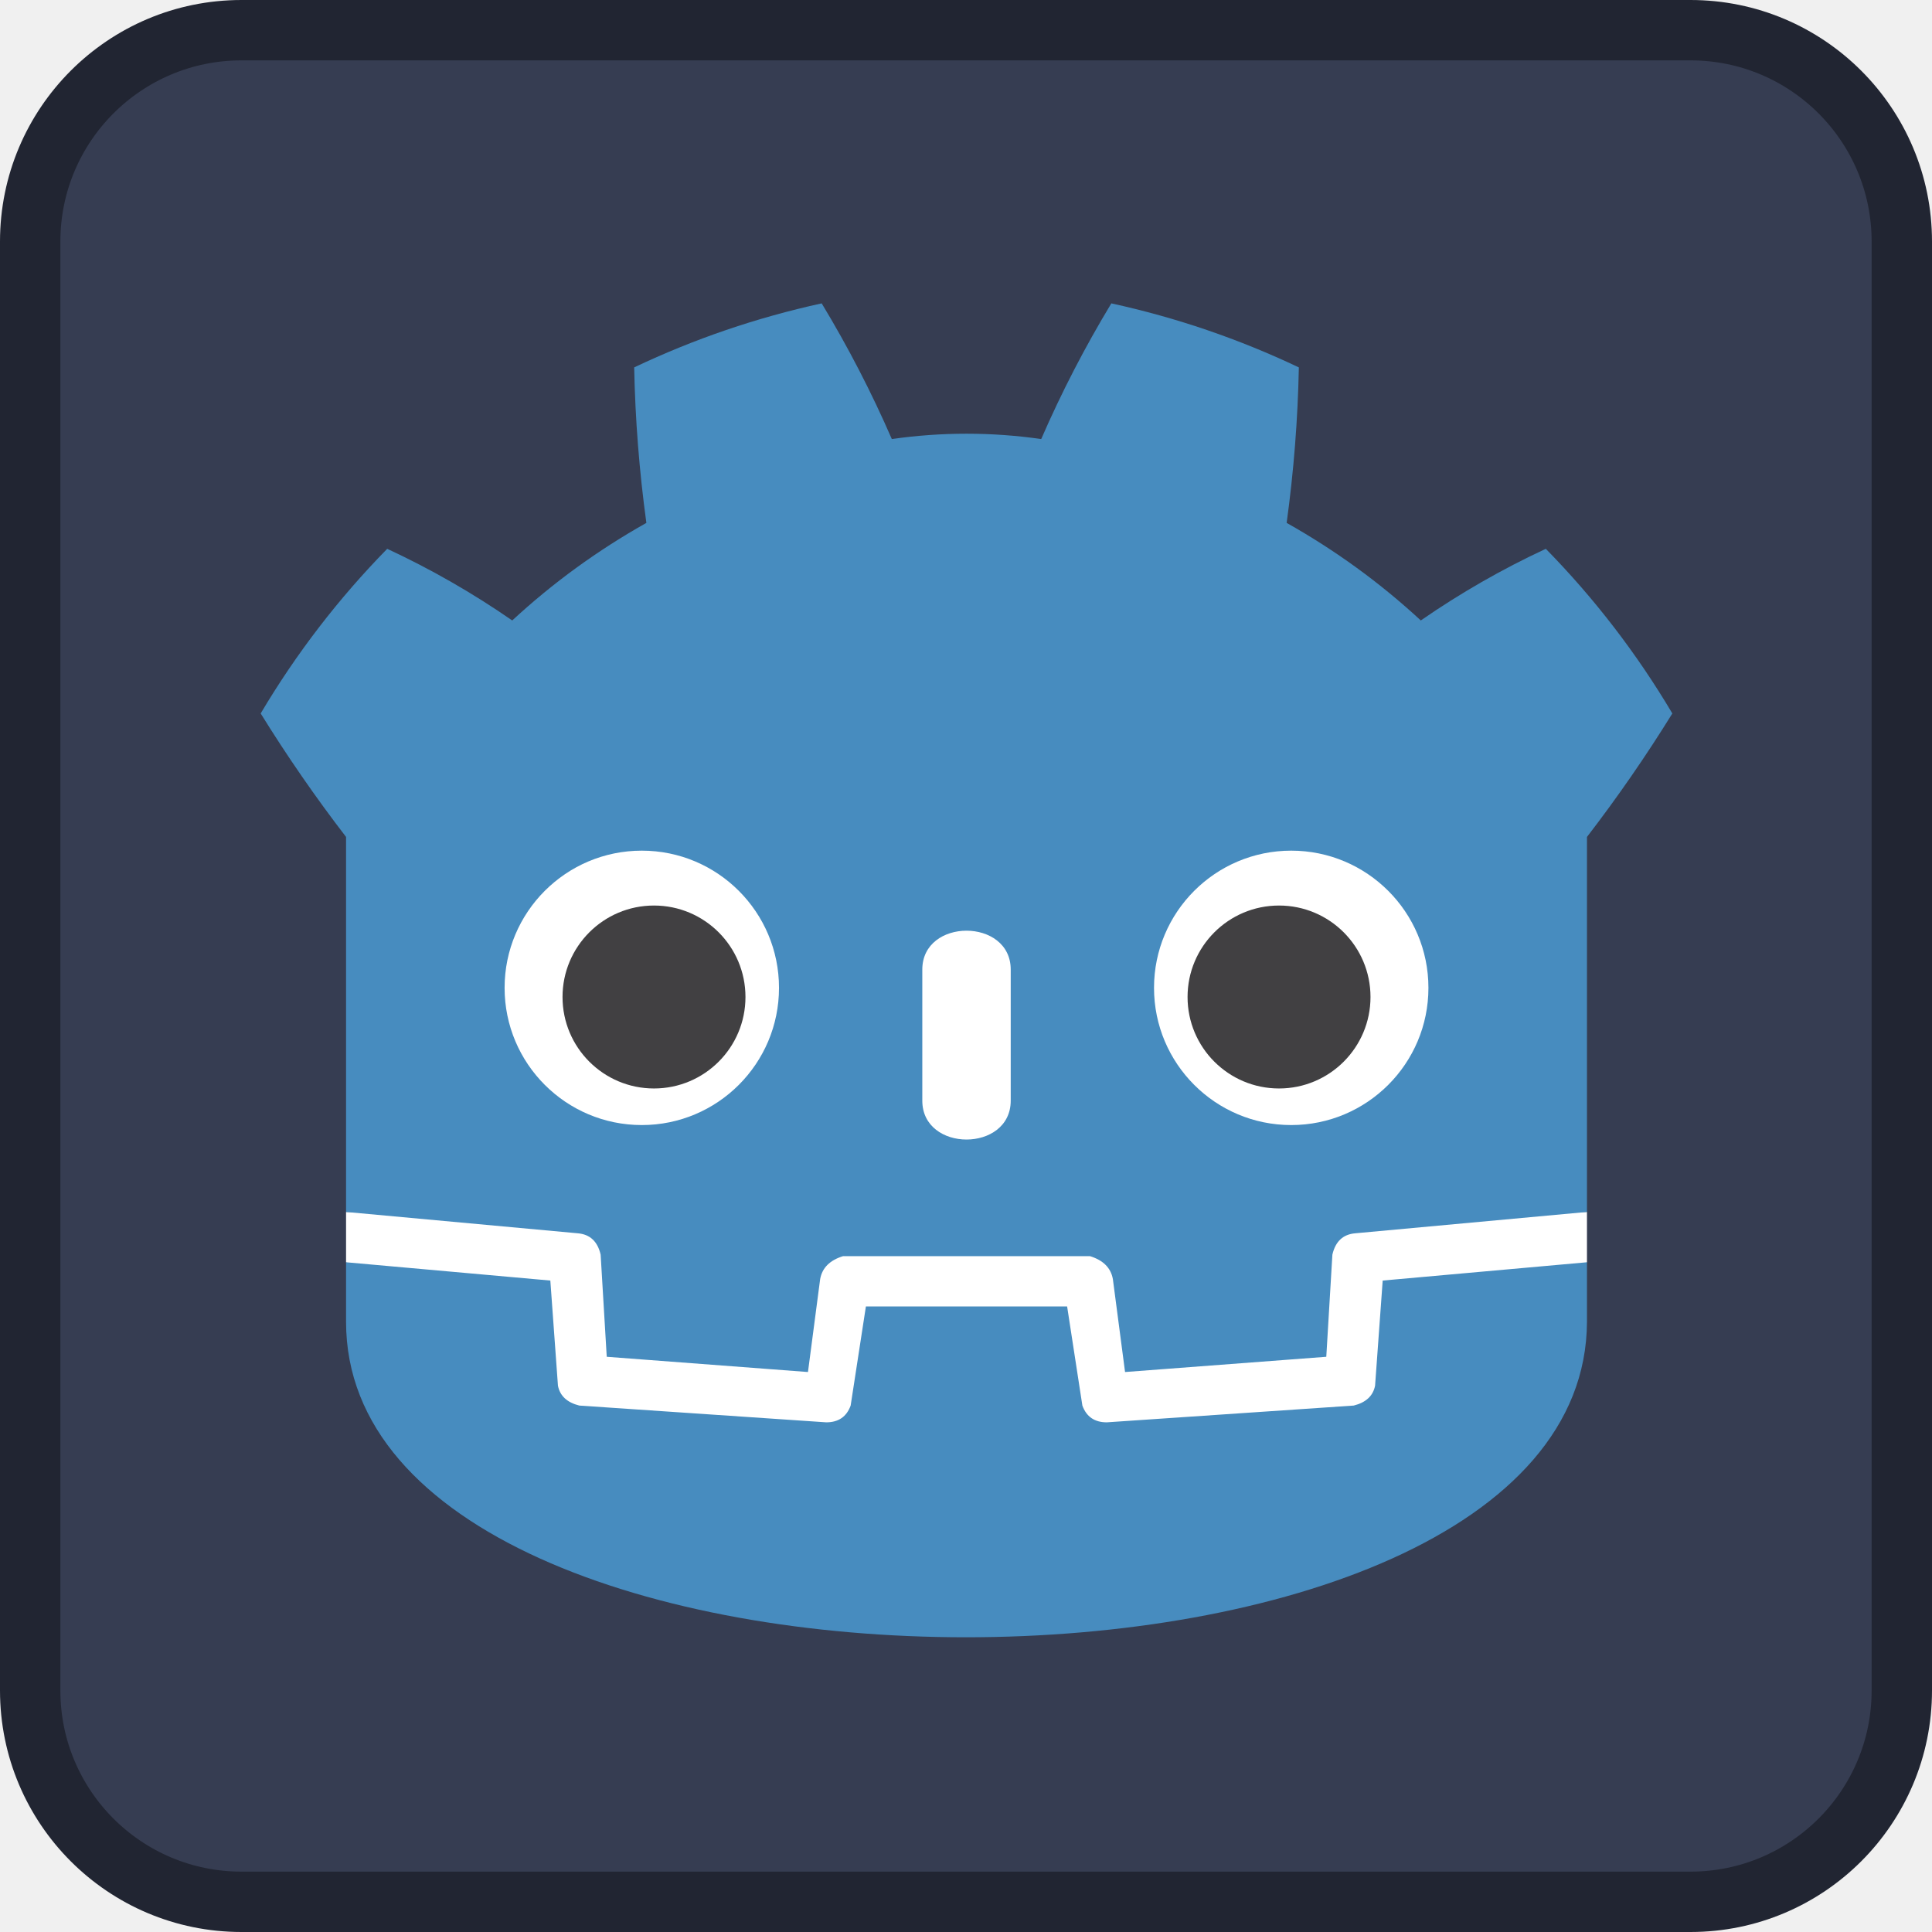
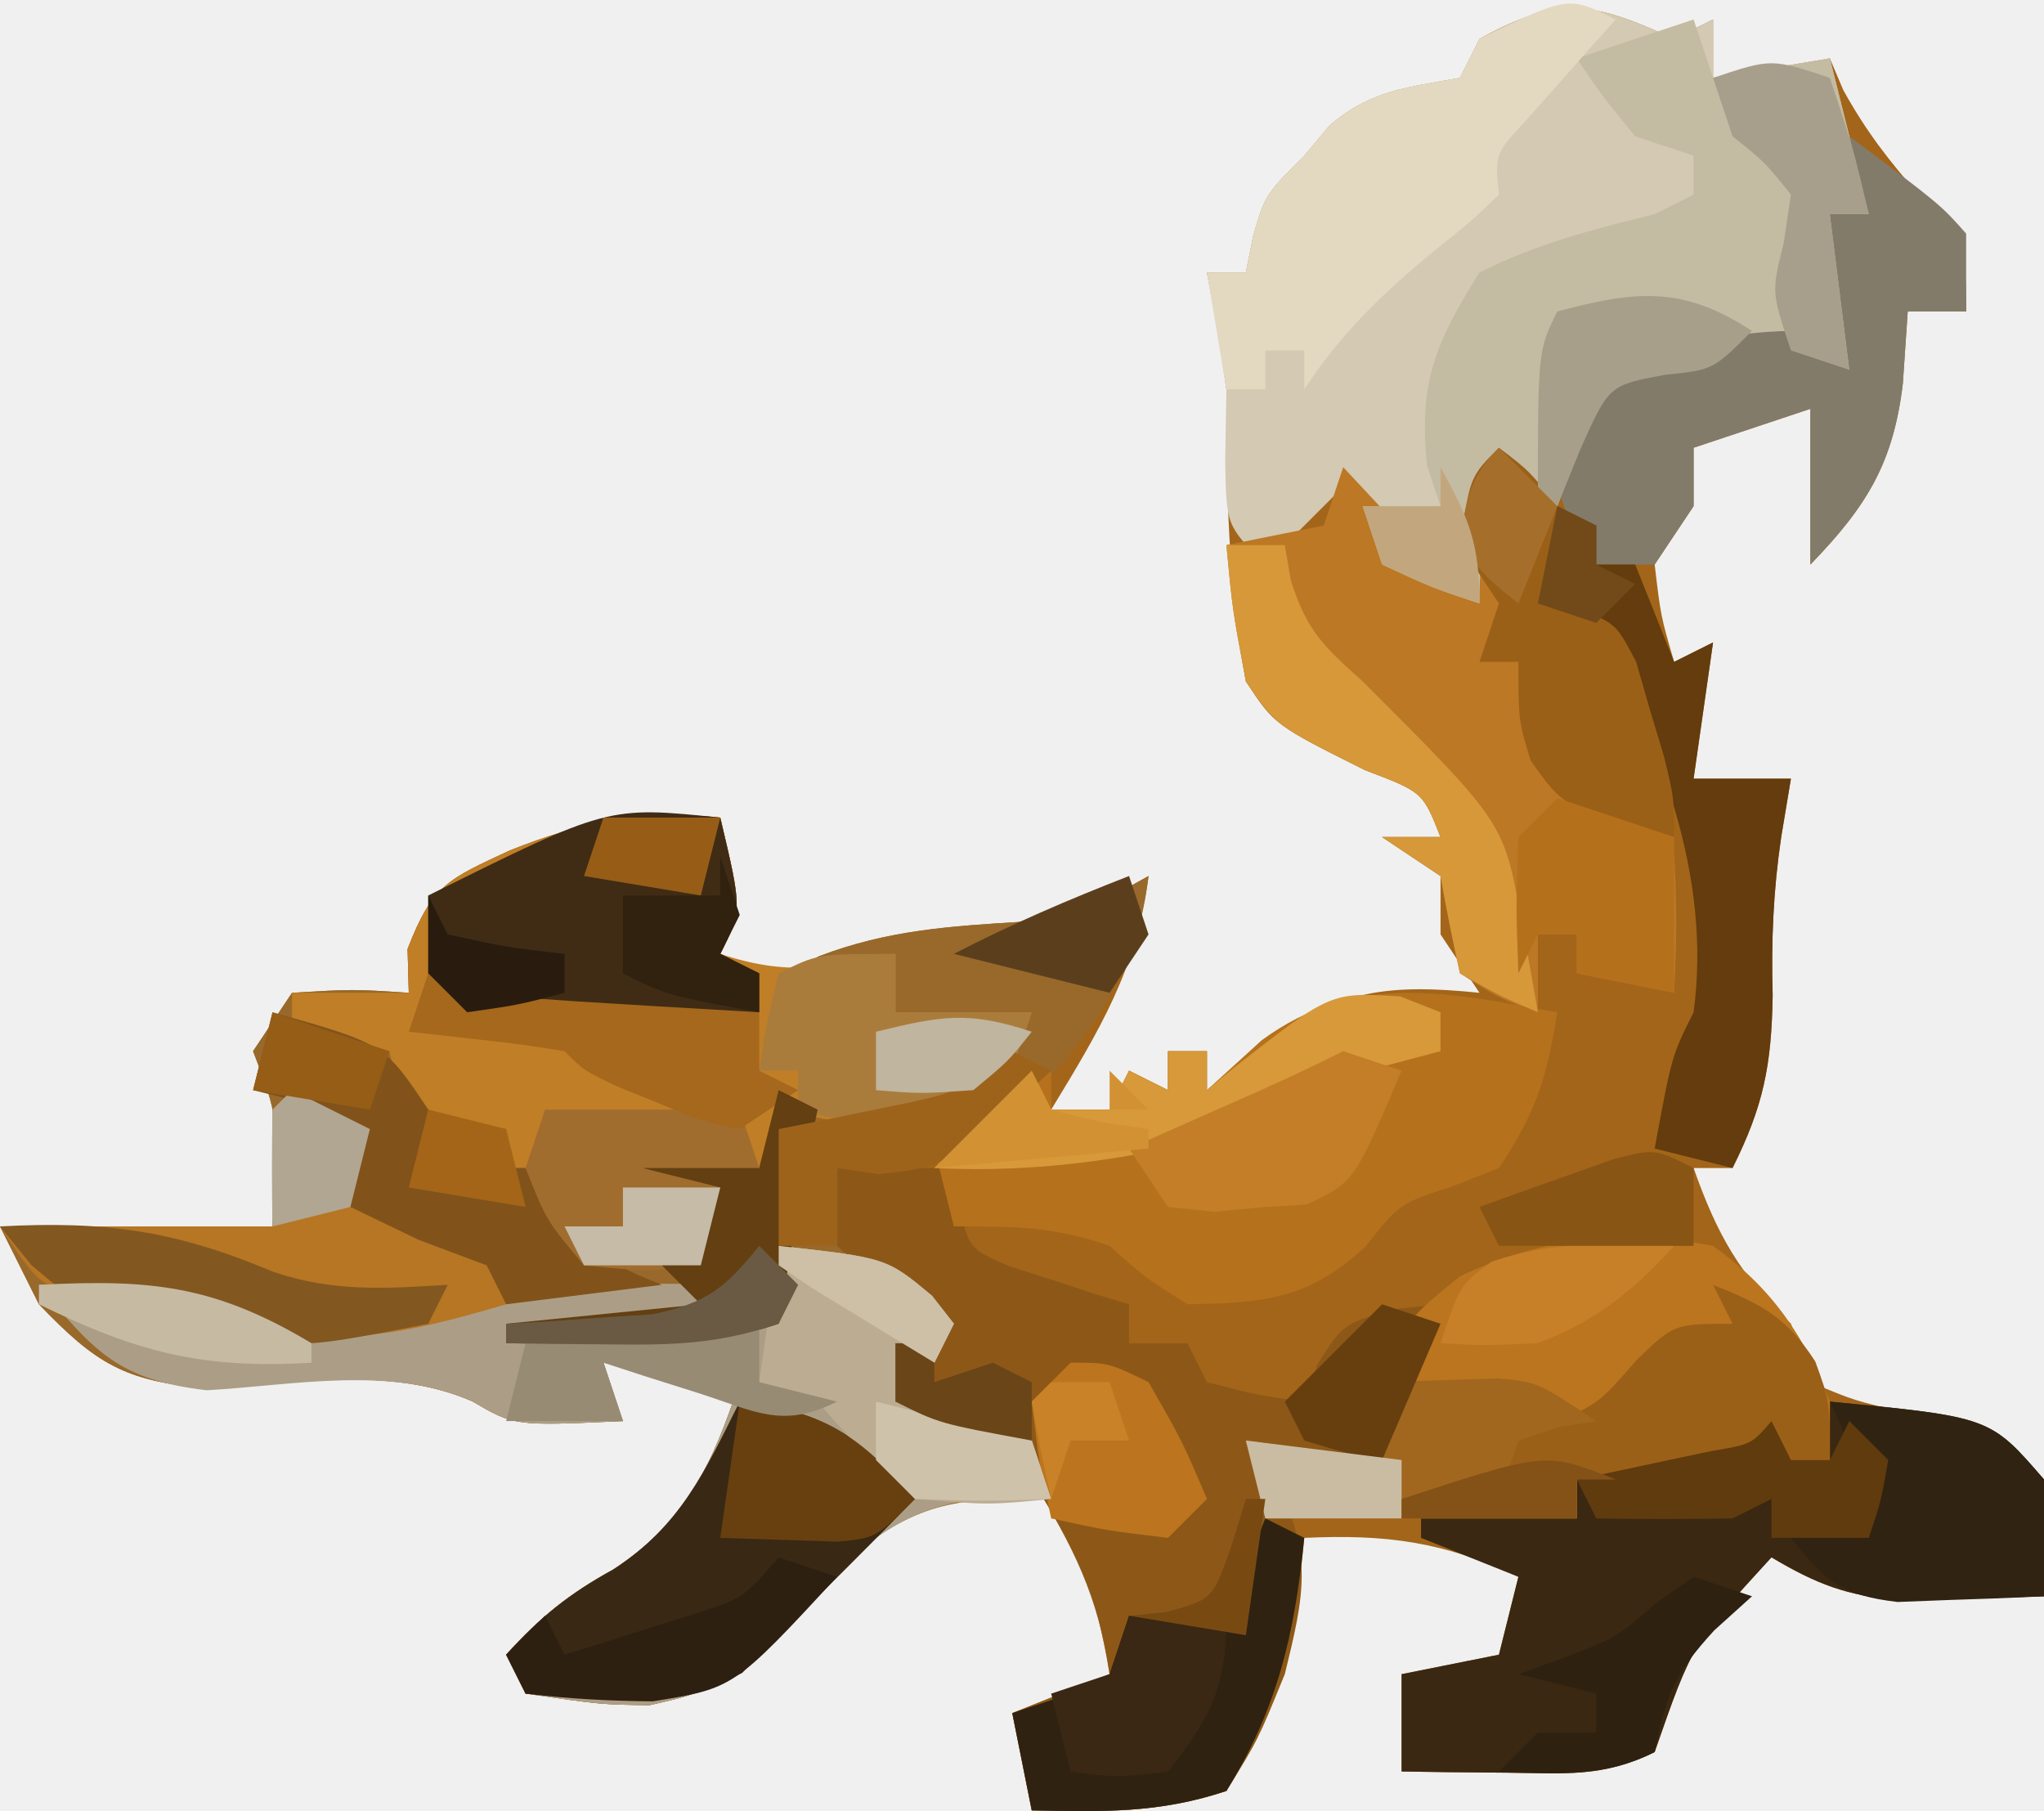
- <svg xmlns="http://www.w3.org/2000/svg" width="128" height="128">
-   <rect width="124" height="124" x="2" y="2" fill="#363d52" stroke="#212532" stroke-width="4" rx="14" />
-   <g fill="#fff" transform="translate(12.322 12.322)scale(.101)">
-     <path d="M105 673v33q407 354 814 0v-33z" />
-     <path fill="#478cbf" d="m105 673 152 14q12 1 15 14l4 67 132 10 8-61q2-11 15-15h162q13 4 15 15l8 61 132-10 4-67q3-13 15-14l152-14V427q30-39 56-81-35-59-83-108-43 20-82 47-40-37-88-64 7-51 8-102-59-28-123-42-26 43-46 89-49-7-98 0-20-46-46-89-64 14-123 42 1 51 8 102-48 27-88 64-39-27-82-47-48 49-83 108 26 42 56 81zm0 33v39c0 276 813 276 814 0v-39l-134 12-5 69q-2 10-14 13l-162 11q-12 0-16-11l-10-65H446l-10 65q-4 11-16 11l-162-11q-12-3-14-13l-5-69z" />
-     <path d="M483 600c0 34 58 34 58 0v-86c0-34-58-34-58 0z" />
-     <circle cx="725" cy="526" r="90" />
-     <circle cx="299" cy="526" r="90" />
-   </g>
-   <g fill="#414042" transform="translate(12.322 12.322)scale(.101)">
-     <circle cx="307" cy="532" r="60" />
-     <circle cx="717" cy="532" r="60" />
-   </g>
+ <svg xmlns="http://www.w3.org/2000/svg" version="1.1" width="105" height="93">
+   <path d="M0 0 C0.66 -0.33 1.32 -0.66 2 -1 C2 -0.01 2 0.98 2 2 C4.97 1.505 4.97 1.505 8 1 C8.227 1.536 8.454 2.072 8.688 2.625 C9.862 4.751 11.034 6.255 12.625 8.062 C15 11 15 11 15 14 C14.01 14 13.02 14 12 14 C11.918 15.217 11.835 16.434 11.75 17.688 C11.262 21.785 9.905 24.001 7 27 C7 24.36 7 21.72 7 19 C5.02 19.66 3.04 20.32 1 21 C1 21.99 1 22.98 1 24 C0.01 25.485 0.01 25.485 -1 27 C-0.688 29.646 -0.688 29.646 0 32 C0.66 31.67 1.32 31.34 2 31 C1.67 33.31 1.34 35.62 1 38 C2.65 38 4.3 38 6 38 C5.835 38.99 5.67 39.98 5.5 41 C5.093 43.751 4.983 46.347 5.062 49.125 C5.004 52.729 4.589 54.822 3 58 C2.34 58 1.68 58 1 58 C2.209 61.44 3.386 63.499 6 66 C6.33 66.99 6.66 67.98 7 69 C9.265 69.955 9.265 69.955 11.938 70.562 C16.801 71.801 16.801 71.801 19 74 C19.125 77.125 19.125 77.125 19 80 C17.417 80.054 15.834 80.093 14.25 80.125 C13.368 80.148 12.487 80.171 11.578 80.195 C8.886 79.991 7.301 79.366 5 78 C0.933 82.444 0.933 82.444 -1 88 C-3.645 89.322 -5.678 89.097 -8.625 89.062 C-10.129 89.049 -10.129 89.049 -11.664 89.035 C-12.435 89.024 -13.206 89.012 -14 89 C-14 87.35 -14 85.7 -14 84 C-12.35 83.67 -10.7 83.34 -9 83 C-8.505 81.02 -8.505 81.02 -8 79 C-11.83 77.198 -14.781 76.804 -19 77 C-19.103 78.031 -19.206 79.062 -19.312 80.125 C-20 83.997 -20.937 86.668 -23 90 C-26.473 91.158 -29.361 91.069 -33 91 C-33.33 89.35 -33.66 87.7 -34 86 C-31.525 85.01 -31.525 85.01 -29 84 C-29.557 80.656 -30.352 77.967 -32 75 C-36.536 74.916 -38.911 75.077 -42.441 78.07 C-43.677 79.304 -43.677 79.304 -44.938 80.562 C-49.307 84.844 -49.307 84.844 -52.637 85.594 C-55.125 85.562 -55.125 85.562 -59 85 C-59.495 84.01 -59.495 84.01 -60 83 C-58.262 81.079 -56.792 79.886 -54.5 78.625 C-50.717 76.166 -49.399 73.198 -48 69 C-50.31 68.67 -52.62 68.34 -55 68 C-54.67 68.99 -54.34 69.98 -54 71 C-59.567 71.253 -59.567 71.253 -61.738 69.984 C-65.993 68.133 -70.818 69.094 -75.371 69.32 C-79.623 68.945 -81.077 68.045 -84 65 C-84.66 63.68 -85.32 62.36 -86 61 C-81.38 61 -76.76 61 -72 61 C-71.684 55.422 -71.684 55.422 -73 52 C-72.34 51.01 -71.68 50.02 -71 49 C-67.875 48.812 -67.875 48.812 -65 49 C-65.021 48.258 -65.041 47.515 -65.062 46.75 C-63.773 43.412 -62.969 43.165 -59.812 41.688 C-56.088 40.206 -53.043 39.585 -49 40 C-47.875 44.75 -47.875 44.75 -49 47 C-46.131 48.324 -46.131 48.324 -43.938 47.125 C-40.394 45.768 -37.169 45.576 -33.402 45.344 C-30.894 44.985 -29.185 44.252 -27 43 C-27.576 47.755 -29.551 50.97 -32 55 C-31.01 55 -30.02 55 -29 55 C-28.505 54.01 -28.505 54.01 -28 53 C-27.01 53.495 -27.01 53.495 -26 54 C-26 53.34 -26 52.68 -26 52 C-25.34 52 -24.68 52 -24 52 C-24 52.66 -24 53.32 -24 54 C-22.989 53.175 -21.979 52.35 -20.938 51.5 C-17.249 48.827 -14.58 48.533 -10 49 C-10.66 48.01 -11.32 47.02 -12 46 C-12 45.01 -12 44.02 -12 43 C-13.485 42.01 -13.485 42.01 -15 41 C-14.01 41 -13.02 41 -12 41 C-12.906 38.688 -12.906 38.688 -15.875 37.562 C-20.538 35.231 -20.538 35.231 -22 33 C-22.93 27.929 -23 23.154 -23 18 C-23.292 15.994 -23.612 13.99 -24 12 C-23.34 12 -22.68 12 -22 12 C-21.814 11.072 -21.814 11.072 -21.625 10.125 C-21 8 -21 8 -19 6 C-18.567 5.484 -18.134 4.969 -17.688 4.438 C-15.55 2.617 -13.721 2.501 -11 2 C-10.67 1.34 -10.34 0.68 -10 0 C-5.903 -2.276 -4.154 -1.908 0 0 Z M-50 42 C-49 44 -49 44 -49 44 Z " fill="#A36519" transform="translate(86,2)" />
+   <path d="M0 0 C1.125 4.75 1.125 4.75 0 7 C2.869 8.324 2.869 8.324 5.062 7.125 C8.606 5.768 11.831 5.576 15.598 5.344 C18.106 4.985 19.815 4.252 22 3 C21.23 9.201 17.636 13.027 13 17 C10.406 17.996 8.82 18.059 6 18 C6.349 21.255 7.021 22.019 9.562 24.25 C10.769 25.116 10.769 25.116 12 26 C11.67 26.66 11.34 27.32 11 28 C10.34 27.67 9.68 27.34 9 27 C9 27.99 9 28.98 9 30 C10.134 30.268 11.269 30.536 12.438 30.812 C13.613 31.204 14.789 31.596 16 32 C16.33 32.99 16.66 33.98 17 35 C15.329 34.969 15.329 34.969 13.625 34.938 C9.154 35.426 7.19 37.439 4.062 40.562 C-0.307 44.844 -0.307 44.844 -3.637 45.594 C-6.125 45.562 -6.125 45.562 -10 45 C-10.33 44.34 -10.66 43.68 -11 43 C-9.262 41.079 -7.792 39.886 -5.5 38.625 C-1.717 36.166 -0.399 33.198 1 29 C-1.31 28.67 -3.62 28.34 -6 28 C-5.67 28.99 -5.34 29.98 -5 31 C-10.567 31.253 -10.567 31.253 -12.738 29.984 C-16.993 28.133 -21.818 29.094 -26.371 29.32 C-30.623 28.945 -32.077 28.045 -35 25 C-35.66 23.68 -36.32 22.36 -37 21 C-32.38 21 -27.76 21 -23 21 C-22.684 15.422 -22.684 15.422 -24 12 C-23.34 11.01 -22.68 10.02 -22 9 C-18.875 8.812 -18.875 8.812 -16 9 C-16.021 8.258 -16.041 7.515 -16.062 6.75 C-14.773 3.412 -13.969 3.165 -10.812 1.688 C-7.088 0.206 -4.043 -0.415 0 0 Z M-1 2 C0 4 0 4 0 4 Z " fill="#98692B" transform="translate(37,42)" />
+   <path d="M0 0 C0.66 -0.33 1.32 -0.66 2 -1 C2 -0.01 2 0.98 2 2 C3.98 1.67 5.96 1.34 8 1 C8.66 3.64 9.32 6.28 10 9 C9.34 9 8.68 9 8 9 C8.495 12.96 8.495 12.96 9 17 C7.701 16.691 7.701 16.691 6.375 16.375 C2.486 15.943 0.482 16.221 -3 18 C-4.918 21.001 -4.918 21.001 -6 24 C-6.99 23.34 -7.98 22.68 -9 22 C-9.687 24.491 -10 26.379 -10 29 C-14.677 27.523 -14.677 27.523 -16.312 24.875 C-16.539 24.256 -16.766 23.637 -17 23 C-18.32 24.32 -19.64 25.64 -21 27 C-23 25 -23 25 -23.062 21.75 C-23.042 20.512 -23.021 19.275 -23 18 C-23.292 15.994 -23.612 13.99 -24 12 C-23.34 12 -22.68 12 -22 12 C-21.876 11.381 -21.753 10.762 -21.625 10.125 C-21 8 -21 8 -19 6 C-18.567 5.484 -18.134 4.969 -17.688 4.438 C-15.55 2.617 -13.721 2.501 -11 2 C-10.67 1.34 -10.34 0.68 -10 0 C-5.903 -2.276 -4.154 -1.908 0 0 Z " fill="#D4C9B2" transform="translate(86,2)" />
+   <path d="M0 0 C1.125 4.75 1.125 4.75 0 7 C3.478 8.159 5.459 7.708 9 7 C9 7.99 9 8.98 9 10 C11.31 10 13.62 10 16 10 C15 13 15 13 12.875 14.75 C9.197 16.349 6.86 15.832 3 15 C2.67 15.99 2.34 16.98 2 18 C1.34 18.33 0.68 18.66 0 19 C-0.652 21.025 -0.652 21.025 -1 23 C-3.875 23.125 -3.875 23.125 -7 23 C-7.66 22.34 -8.32 21.68 -9 21 C-9 20.01 -9 19.02 -9 18 C-9.66 18 -10.32 18 -11 18 C-11 17.34 -11 16.68 -11 16 C-12.65 16 -14.3 16 -16 16 C-16.33 14.68 -16.66 13.36 -17 12 C-18.65 11.67 -20.3 11.34 -22 11 C-22 10.34 -22 9.68 -22 9 C-20.02 9 -18.04 9 -16 9 C-16.021 8.258 -16.041 7.515 -16.062 6.75 C-14.773 3.412 -13.969 3.165 -10.812 1.688 C-7.088 0.206 -4.043 -0.415 0 0 Z M-1 2 C0 4 0 4 0 4 Z " fill="#C07E26" transform="translate(37,42)" />
+   <path d="M0 0 C1.98 0 3.96 0 6 0 C6.081 0.624 6.162 1.248 6.246 1.891 C6.794 4.149 6.794 4.149 8.848 5.047 C9.944 5.395 9.944 5.395 11.062 5.75 C11.796 5.992 12.529 6.235 13.285 6.484 C13.851 6.655 14.417 6.825 15 7 C15 7.66 15 8.32 15 9 C15.99 9 16.98 9 18 9 C18.33 9.66 18.66 10.32 19 11 C21.527 11.656 21.527 11.656 24 12 C24.34 11.041 24.34 11.041 24.688 10.062 C26 8 26 8 28.625 7.25 C29.801 7.126 29.801 7.126 31 7 C30.01 9.64 29.02 12.28 28 15 C25.69 14.67 23.38 14.34 21 14 C21.516 14.681 22.031 15.361 22.562 16.062 C24.446 19.912 24.013 21.877 23 26 C21.625 29.375 21.625 29.375 20 32 C16.527 33.158 13.639 33.069 10 33 C9.67 31.35 9.34 29.7 9 28 C10.65 27.34 12.3 26.68 14 26 C13.431 22.018 12.11 19.394 10 16 C10 15.34 10 14.68 10 14 C9.216 13.856 8.432 13.711 7.625 13.562 C5 13 5 13 3 12 C3 11.01 3 10.02 3 9 C3.66 8.67 4.32 8.34 5 8 C4.175 7.423 3.35 6.845 2.5 6.25 C1.675 5.508 0.85 4.765 0 4 C0 2.68 0 1.36 0 0 Z " fill="#8D5817" transform="translate(43,60)" />
+   <path d="M0 0 C5.538 0.615 5.538 0.615 7.875 2.562 C8.246 3.037 8.617 3.511 9 4 C8.67 4.66 8.34 5.32 8 6 C7.34 5.67 6.68 5.34 6 5 C6 5.99 6 6.98 6 8 C7.134 8.268 8.269 8.536 9.438 8.812 C10.613 9.204 11.789 9.596 13 10 C13.495 11.485 13.495 11.485 14 13 C12.886 12.979 11.773 12.959 10.625 12.938 C6.154 13.426 4.19 15.439 1.062 18.562 C-3.307 22.844 -3.307 22.844 -6.637 23.594 C-9.125 23.562 -9.125 23.562 -13 23 C-13.33 22.34 -13.66 21.68 -14 21 C-12.262 19.079 -10.792 17.886 -8.5 16.625 C-4.717 14.166 -3.399 11.198 -2 7 C-4.31 6.67 -6.62 6.34 -9 6 C-8.67 6.99 -8.34 7.98 -8 9 C-13.568 9.253 -13.568 9.253 -15.738 7.98 C-19.989 6.138 -24.828 7.152 -29.371 7.418 C-33.869 6.9 -35.196 5.441 -38 2 C-30.472 1.749 -30.472 1.749 -28 3.062 C-24.199 4.844 -19.615 3.369 -15.641 2.461 C-12.61 1.932 -9.762 1.904 -6.688 1.938 C-5.085 1.951 -5.085 1.951 -3.449 1.965 C-2.641 1.976 -1.833 1.988 -1 2 C-1.66 2.66 -2.32 3.32 -3 4 C-2.01 4 -1.02 4 0 4 C0 2.68 0 1.36 0 0 Z " fill="#AC9E86" transform="translate(40,64)" />
+   <path d="M0 0 C1.562 1.188 1.562 1.188 3 3 C2.688 5.688 2.688 5.688 2 8 C2.624 8.084 3.248 8.168 3.891 8.254 C6 9 6 9 7.047 10.715 C8.907 16.595 9.347 21.849 9 28 C7.35 27.67 5.7 27.34 4 27 C4 26.34 4 25.68 4 25 C3.34 25 2.68 25 2 25 C2 26.32 2 27.64 2 29 C0.062 28.312 0.062 28.312 -2 27 C-2.373 25.342 -2.707 23.674 -3 22 C-3.99 21.34 -4.98 20.68 -6 20 C-5.01 20 -4.02 20 -3 20 C-3.906 17.688 -3.906 17.688 -6.875 16.562 C-11.459 14.27 -11.459 14.27 -13 12 C-13.688 8.312 -13.688 8.312 -14 5 C-12.35 4.67 -10.7 4.34 -9 4 C-8.67 3.01 -8.34 2.02 -8 1 C-7.103 1.959 -7.103 1.959 -6.188 2.938 C-4.092 5.203 -4.092 5.203 -1 6 C-1.206 5.381 -1.413 4.763 -1.625 4.125 C-1.749 3.424 -1.873 2.723 -2 2 C-1.34 1.34 -0.68 0.68 0 0 Z " fill="#BC7824" transform="translate(77,23)" />
+   <path d="M0 0 C8.234 0.792 8.234 0.792 11 4 C11.25 7.188 11.25 7.188 11 10 C9.417 10.054 7.834 10.093 6.25 10.125 C5.368 10.148 4.487 10.171 3.578 10.195 C0.886 9.991 -0.699 9.366 -3 8 C-7.067 12.444 -7.067 12.444 -9 18 C-11.645 19.322 -13.678 19.097 -16.625 19.062 C-17.628 19.053 -18.631 19.044 -19.664 19.035 C-20.435 19.024 -21.206 19.012 -22 19 C-22 17.35 -22 15.7 -22 14 C-20.35 13.67 -18.7 13.34 -17 13 C-16.67 11.68 -16.34 10.36 -16 9 C-18.475 8.01 -18.475 8.01 -21 7 C-21 6.67 -21 6.34 -21 6 C-18.36 6 -15.72 6 -13 6 C-13 5.34 -13 4.68 -13 4 C-12.374 3.867 -11.747 3.734 -11.102 3.598 C-10.284 3.421 -9.467 3.244 -8.625 3.062 C-7.813 2.888 -7.001 2.714 -6.164 2.535 C-3.971 2.077 -3.971 2.077 -2 1 C-2 1.66 -2 2.32 -2 3 C-1.34 3 -0.68 3 0 3 C0 2.01 0 1.02 0 0 Z " fill="#3A2812" transform="translate(94,72)" />
+   <path d="M0 0 C0.33 0.99 0.66 1.98 1 3 C2.98 2.67 4.96 2.34 7 2 C7.66 4.64 8.32 7.28 9 10 C8.34 10 7.68 10 7 10 C7.33 12.64 7.66 15.28 8 18 C6.701 17.691 6.701 17.691 5.375 17.375 C1.486 16.943 -0.518 17.221 -4 19 C-5.918 22.001 -5.918 22.001 -7 25 C-7.99 24.34 -8.98 23.68 -10 23 C-10.687 25.491 -11 27.379 -11 30 C-13.438 29.188 -13.438 29.188 -16 28 C-16.33 27.01 -16.66 26.02 -17 25 C-15.68 25 -14.36 25 -13 25 C-13.227 24.319 -13.454 23.639 -13.688 22.938 C-14.14 18.687 -13.273 16.611 -11 13 C-8.095 11.534 -5.147 10.776 -2 10 C-1.34 9.67 -0.68 9.34 0 9 C0 8.34 0 7.68 0 7 C-0.99 6.67 -1.98 6.34 -3 6 C-4.688 3.938 -4.688 3.938 -6 2 C-4.02 1.34 -2.04 0.68 0 0 Z " fill="#C4BBA3" transform="translate(87,1)" />
+   <path d="M0 0 C-0.547 3.375 -1.055 5.082 -3 8 C-3.784 8.309 -4.567 8.619 -5.375 8.938 C-8.113 9.825 -8.113 9.825 -9.875 12.062 C-12.835 14.761 -15.051 14.929 -19 15 C-21.188 13.625 -21.188 13.625 -23 12 C-25.903 11.002 -27.82 11 -31 11 C-31.33 9.68 -31.66 8.36 -32 7 C-30.02 5.68 -28.04 4.36 -26 3 C-26 3.66 -26 4.32 -26 5 C-25.01 5 -24.02 5 -23 5 C-22.67 4.34 -22.34 3.68 -22 3 C-21.34 3.33 -20.68 3.66 -20 4 C-20 3.34 -20 2.68 -20 2 C-19.34 2 -18.68 2 -18 2 C-18 2.66 -18 3.32 -18 4 C-17.072 3.154 -16.144 2.309 -15.188 1.438 C-10.343 -2.111 -5.624 -1.027 0 0 Z " fill="#B5711C" transform="translate(80,52)" />
+   <path d="M0 0 C3.003 2.156 4.669 4.562 6 8 C6 8.99 6 9.98 6 11 C4.68 11 3.36 11 2 11 C0.415 11.147 -1.169 11.314 -2.75 11.5 C-3.549 11.593 -4.348 11.686 -5.172 11.781 C-6.077 11.89 -6.077 11.89 -7 12 C-7 12.66 -7 13.32 -7 14 C-12.28 14 -17.56 14 -23 14 C-23.33 12.68 -23.66 11.36 -24 10 C-21.69 10.33 -19.38 10.66 -17 11 C-16.979 9.928 -16.959 8.855 -16.938 7.75 C-16 4 -16 4 -13 1.562 C-8.776 -0.449 -4.589 -0.889 0 0 Z " fill="#BB751F" transform="translate(88,64)" />
+   <path d="M0 0 C4.688 3.516 4.688 3.516 6 5 C6 6.32 6 7.64 6 9 C5.01 9 4.02 9 3 9 C2.917 10.217 2.835 11.434 2.75 12.688 C2.262 16.785 0.905 19.001 -2 22 C-2 19.36 -2 16.72 -2 14 C-3.98 14.66 -5.96 15.32 -8 16 C-8 16.99 -8 17.98 -8 19 C-8.66 19.99 -9.32 20.98 -10 22 C-10.99 22 -11.98 22 -13 22 C-14.188 20.375 -14.188 20.375 -15 18 C-14.188 14.875 -14.188 14.875 -12 12 C-9.058 10.744 -6.203 10.046 -3 10 C-2.01 10.66 -1.02 11.32 0 12 C-0.33 9.36 -0.66 6.72 -1 4 C-0.34 4 0.32 4 1 4 C0.67 2.68 0.34 1.36 0 0 Z " fill="#837B6A" transform="translate(95,7)" />
+   <path d="M0 0 C4.314 0.479 6.166 1.746 9 5 C6.695 7.363 4.355 9.686 2 12 C1.381 12.639 0.762 13.279 0.125 13.938 C-3.4 15.7 -7.134 15.223 -11 15 C-11.33 14.34 -11.66 13.68 -12 13 C-10.262 11.079 -8.792 9.886 -6.5 8.625 C-3.048 6.381 -1.798 3.596 0 0 Z " fill="#392813" transform="translate(38,72)" />
+   <path d="M0 0 C-0.65 0.723 -0.65 0.723 -1.312 1.461 C-1.869 2.093 -2.426 2.724 -3 3.375 C-3.557 4.001 -4.114 4.628 -4.688 5.273 C-6.202 6.904 -6.202 6.904 -6 9 C-7.426 10.367 -7.426 10.367 -9.312 11.875 C-11.951 14.054 -14.111 16.111 -16 19 C-16 18.34 -16 17.68 -16 17 C-16.66 17 -17.32 17 -18 17 C-18 17.66 -18 18.32 -18 19 C-18.66 19 -19.32 19 -20 19 C-20.33 17.02 -20.66 15.04 -21 13 C-20.34 13 -19.68 13 -19 13 C-18.876 12.381 -18.753 11.762 -18.625 11.125 C-18 9 -18 9 -16 7 C-15.567 6.484 -15.134 5.969 -14.688 5.438 C-12.55 3.617 -10.721 3.501 -8 3 C-7.67 2.34 -7.34 1.68 -7 1 C-2.442 -1.221 -2.442 -1.221 0 0 Z " fill="#E3D9C1" transform="translate(83,1)" />
+   <path d="M0 0 C1.32 0.66 2.64 1.32 4 2 C4 2.99 4 3.98 4 5 C6.31 6.32 8.62 7.64 11 9 C11 9.66 11 10.32 11 11 C5.813 12.52 2.351 13.308 -3 12 C-3.846 11.835 -4.691 11.67 -5.562 11.5 C-6.367 11.335 -7.171 11.17 -8 11 C-8.887 10.876 -9.774 10.752 -10.688 10.625 C-13 10 -13 10 -15 7 C-10.38 7 -5.76 7 -1 7 C-1 5.02 -1 3.04 -1 1 C-0.67 0.67 -0.34 0.34 0 0 Z " fill="#B67624" transform="translate(15,56)" />
+   <path d="M0 0 C1.125 4.75 1.125 4.75 0 7 C0.66 7.33 1.32 7.66 2 8 C2 8.66 2 9.32 2 10 C-0.459 10.054 -2.916 10.094 -5.375 10.125 C-6.423 10.15 -6.423 10.15 -7.492 10.176 C-9.329 10.193 -11.166 10.103 -13 10 C-13.66 9.34 -14.32 8.68 -15 8 C-15 6.68 -15 5.36 -15 4 C-5.774 -0.592 -5.774 -0.592 0 0 Z M-1 2 C0 4 0 4 0 4 Z " fill="#402C15" transform="translate(37,42)" />
+   <path d="M0 0 C0.66 0.33 1.32 0.66 2 1 C2 1.66 2 2.32 2 3 C2.66 3 3.32 3 4 3 C4.66 4.65 5.32 6.3 6 8 C6.66 7.67 7.32 7.34 8 7 C7.67 9.31 7.34 11.62 7 14 C8.65 14 10.3 14 12 14 C11.835 14.99 11.67 15.98 11.5 17 C11.093 19.751 10.983 22.347 11.062 25.125 C11.004 28.729 10.589 30.822 9 34 C7.68 33.67 6.36 33.34 5 33 C5.875 28.25 5.875 28.25 7 26 C7.946 18.906 5.221 12.26 2 6 C1.01 5.67 0.02 5.34 -1 5 C-0.67 3.35 -0.34 1.7 0 0 Z " fill="#643C0D" transform="translate(80,26)" />
+   <path d="M0 0 C0.66 0.33 1.32 0.66 2 1 C1.506 5.943 0.631 9.75 -2 14 C-5.473 15.158 -8.361 15.069 -12 15 C-12.33 13.35 -12.66 11.7 -13 10 C-12.196 9.732 -11.391 9.464 -10.562 9.188 C-9.717 8.796 -8.871 8.404 -8 8 C-7.67 7.01 -7.34 6.02 -7 5 C-5.35 5 -3.7 5 -2 5 C-1.34 3.35 -0.68 1.7 0 0 Z " fill="#2F2210" transform="translate(65,78)" />
+   <path d="M0 0 C2.493 0.997 3.775 1.651 5.25 3.938 C6 6 6 6 6 9 C4.68 9 3.36 9 2 9 C0.415 9.147 -1.169 9.314 -2.75 9.5 C-3.549 9.593 -4.348 9.686 -5.172 9.781 C-6.077 9.89 -6.077 9.89 -7 10 C-7 10.66 -7 11.32 -7 12 C-9.97 12 -12.94 12 -16 12 C-16 11.67 -16 11.34 -16 11 C-15.196 10.876 -14.391 10.752 -13.562 10.625 C-12.717 10.419 -11.871 10.213 -11 10 C-10.67 9.34 -10.34 8.68 -10 8 C-9.402 7.711 -8.804 7.423 -8.188 7.125 C-5.847 6.068 -5.847 6.068 -3.938 3.875 C-2 2 -2 2 1 2 C0.67 1.34 0.34 0.68 0 0 Z " fill="#9B6017" transform="translate(88,66)" />
+   <path d="M0 0 C1.562 1.188 1.562 1.188 3 3 C2.688 5.688 2.688 5.688 2 8 C2.936 8.11 2.936 8.11 3.891 8.223 C6 9 6 9 7.047 10.996 C7.279 11.802 7.511 12.607 7.75 13.438 C8.114 14.642 8.114 14.642 8.484 15.871 C9 18 9 18 9 20 C3.379 18.534 3.379 18.534 1.625 16.062 C1 14 1 14 1 11 C0.34 11 -0.32 11 -1 11 C-0.67 10.01 -0.34 9.02 0 8 C-0.66 7.01 -1.32 6.02 -2 5 C-1.483 1.483 -1.483 1.483 0 0 Z " fill="#9B6017" transform="translate(77,23)" />
+   <path d="M0 0 C5.75 1.625 5.75 1.625 8 5 C10.059 5.724 10.059 5.724 12 6 C12 6.66 12 7.32 12 8 C12.66 8 13.32 8 14 8 C14.248 8.619 14.495 9.238 14.75 9.875 C16.206 12.351 17.378 12.951 20 14 C17.36 14.33 14.72 14.66 12 15 C11.67 14.34 11.34 13.68 11 13 C9.845 12.567 8.69 12.134 7.5 11.688 C6.345 11.131 5.19 10.574 4 10 C3.062 7.312 3.062 7.312 3 5 C1.68 4.67 0.36 4.34 -1 4 C-0.67 2.68 -0.34 1.36 0 0 Z " fill="#81531B" transform="translate(14,52)" />
+   <path d="M0 0 C5.538 0.615 5.538 0.615 7.875 2.562 C8.432 3.274 8.432 3.274 9 4 C8.67 4.66 8.34 5.32 8 6 C7.34 5.67 6.68 5.34 6 5 C6 5.99 6 6.98 6 8 C7.134 8.268 8.269 8.536 9.438 8.812 C11.201 9.4 11.201 9.4 13 10 C13.33 10.99 13.66 11.98 14 13 C10.812 13.312 10.812 13.312 7 13 C4.25 10.562 4.25 10.562 2 8 C1.01 7.67 0.02 7.34 -1 7 C-0.67 4.69 -0.34 2.38 0 0 Z " fill="#BCAD92" transform="translate(40,64)" />
+   <path d="M0 0 C8.234 0.792 8.234 0.792 11 4 C11.25 7.188 11.25 7.188 11 10 C9.397 10.081 7.792 10.139 6.188 10.188 C5.294 10.222 4.401 10.257 3.48 10.293 C0.584 9.951 -0.226 9.246 -2 7 C-0.68 6.67 0.64 6.34 2 6 C1.494 3.831 1 2 0 0 Z " fill="#312311" transform="translate(94,72)" />
+   <path d="M0 0 C0.99 0 1.98 0 3 0 C3.103 0.598 3.206 1.196 3.312 1.812 C4.125 4.398 4.989 5.205 7 7 C14.25 14.25 14.25 14.25 15.125 19.125 C15.293 20.035 15.46 20.945 15.633 21.883 C15.754 22.581 15.875 23.28 16 24 C14.035 23.156 14.035 23.156 12 22 C11.627 20.342 11.293 18.674 11 17 C10.01 16.34 9.02 15.68 8 15 C8.99 15 9.98 15 11 15 C10.094 12.688 10.094 12.688 7.125 11.562 C2.541 9.27 2.541 9.27 1 7 C0.312 3.312 0.312 3.312 0 0 Z " fill="#D69839" transform="translate(63,28)" />
+   <path d="M0 0 C0 0.99 0 1.98 0 3 C2.31 3 4.62 3 7 3 C6 6 6 6 3.812 7.75 C0.396 9.268 -1.435 8.912 -5 8 C-5 7.34 -5 6.68 -5 6 C-5.66 6 -6.32 6 -7 6 C-6.625 3.562 -6.625 3.562 -6 1 C-4 0 -4 0 0 0 Z " fill="#AA7C3C" transform="translate(46,49)" />
+   <path d="M0 0 C1.258 -0.041 2.516 -0.083 3.812 -0.125 C4.52 -0.148 5.228 -0.171 5.957 -0.195 C8 0 8 0 11 2 C10.361 2.103 9.721 2.206 9.062 2.312 C8.382 2.539 7.701 2.766 7 3 C6.67 3.99 6.34 4.98 6 6 C1.947 6.982 -1.839 7.082 -6 7 C-6.33 5.68 -6.66 4.36 -7 3 C-4.69 3.33 -2.38 3.66 0 4 C0 2.68 0 1.36 0 0 Z " fill="#A1671F" transform="translate(71,71)" />
+   <path d="M0 0 C3.3 0 6.6 0 10 0 C10.33 0.99 10.66 1.98 11 3 C10.01 3.495 10.01 3.495 9 4 C8.348 6.025 8.348 6.025 8 8 C5.188 8.312 5.188 8.312 2 8 C0.062 5.688 0.062 5.688 -1 3 C-0.67 2.01 -0.34 1.02 0 0 Z " fill="#A06D2E" transform="translate(28,57)" />
+   <path d="M0 0 C1.021 0.402 1.021 0.402 2.062 0.812 C2.062 1.472 2.062 2.132 2.062 2.812 C0.969 3.101 -0.124 3.39 -1.25 3.688 C-4.978 4.631 -4.978 4.631 -7.938 6.812 C-13.203 8.281 -18.465 9.101 -23.938 8.812 C-22.288 7.162 -20.637 5.513 -18.938 3.812 C-18.608 4.473 -18.277 5.133 -17.938 5.812 C-16.948 5.812 -15.957 5.812 -14.938 5.812 C-14.607 5.152 -14.277 4.492 -13.938 3.812 C-13.277 4.143 -12.617 4.473 -11.938 4.812 C-11.938 4.152 -11.938 3.493 -11.938 2.812 C-11.277 2.812 -10.617 2.812 -9.938 2.812 C-9.938 3.473 -9.938 4.133 -9.938 4.812 C-9.49 4.44 -9.043 4.067 -8.582 3.684 C-3.582 -0.229 -3.582 -0.229 0 0 Z " fill="#D79939" transform="translate(71.9375,51.1875)" />
+   <path d="M0 0 C1.98 0.66 3.96 1.32 6 2 C6 4.64 6 7.28 6 10 C4.35 9.67 2.7 9.34 1 9 C1 8.34 1 7.68 1 7 C0.34 7 -0.32 7 -1 7 C-1.33 7.66 -1.66 8.32 -2 9 C-2.125 5.625 -2.125 5.625 -2 2 C-1.34 1.34 -0.68 0.68 0 0 Z " fill="#B5701C" transform="translate(80,41)" />
+   <path d="M0 0 C5.444 -0.292 9.04 0.225 14.035 2.332 C17.104 3.375 19.786 3.201 23 3 C22.67 3.66 22.34 4.32 22 5 C14.402 6.495 14.402 6.495 10 4 C9.01 4.041 8.02 4.082 7 4.125 C4 4 4 4 1.625 2 C0.821 1.01 0.821 1.01 0 0 Z " fill="#835720" transform="translate(0,63)" />
+   <path d="M0 0 C0.99 0.33 1.98 0.66 3 1 C0.558 6.74 0.558 6.74 -1.875 7.875 C-2.927 7.937 -2.927 7.937 -4 8 C-5.299 8.124 -5.299 8.124 -6.625 8.25 C-7.409 8.168 -8.193 8.085 -9 8 C-9.66 7.01 -10.32 6.02 -11 5 C-10.374 4.723 -9.747 4.446 -9.102 4.16 C-8.284 3.798 -7.467 3.436 -6.625 3.062 C-5.813 2.703 -5.001 2.343 -4.164 1.973 C-2.763 1.343 -1.374 0.687 0 0 Z " fill="#C37E27" transform="translate(69,54)" />
+   <path d="M0 0 C1.938 0 1.938 0 4 1 C5.75 4.062 5.75 4.062 7 7 C6.34 7.66 5.68 8.32 5 9 C1.875 8.625 1.875 8.625 -1 8 C-1.625 5.125 -1.625 5.125 -2 2 C-1.34 1.34 -0.68 0.68 0 0 Z " fill="#BC751E" transform="translate(55,70)" />
+   <path d="M0 0 C0.66 0.33 1.32 0.66 2 1 C4.546 1.232 7.074 1.419 9.625 1.562 C10.331 1.606 11.038 1.649 11.766 1.693 C13.51 1.799 15.255 1.9 17 2 C17 2.99 17 3.98 17 5 C17.66 5.33 18.32 5.66 19 6 C18.01 6.66 17.02 7.32 16 8 C13.992 7.574 13.992 7.574 11.875 6.688 C10.819 6.26 10.819 6.26 9.742 5.824 C8 5 8 5 7 4 C5.653 3.769 4.296 3.588 2.938 3.438 C1.638 3.293 0.339 3.149 -1 3 C-0.67 2.01 -0.34 1.02 0 0 Z " fill="#A5681C" transform="translate(22,50)" />
+   <path d="M0 0 C0.33 0.66 0.66 1.32 1 2 C1.66 2 2.32 2 3 2 C3.33 1.34 3.66 0.68 4 0 C4.66 0.66 5.32 1.32 6 2 C5.625 4.125 5.625 4.125 5 6 C3.35 6 1.7 6 0 6 C0 5.34 0 4.68 0 4 C-0.99 4.495 -0.99 4.495 -2 5 C-4.333 5.04 -6.667 5.043 -9 5 C-9.33 4.34 -9.66 3.68 -10 3 C-9.043 2.801 -9.043 2.801 -8.066 2.598 C-7.24 2.421 -6.414 2.244 -5.562 2.062 C-4.739 1.888 -3.915 1.714 -3.066 1.535 C-1.023 1.192 -1.023 1.192 0 0 Z " fill="#603B0E" transform="translate(91,73)" />
+   <path d="M0 0 C4.314 0.479 6.166 1.746 9 5 C7 7 7 7 5.055 7.195 C3.036 7.13 1.018 7.065 -1 7 C-0.67 4.69 -0.34 2.38 0 0 Z " fill="#684010" transform="translate(38,72)" />
+   <path d="M0 0 C0.66 0.33 1.32 0.66 2 1 C1.856 1.701 1.711 2.402 1.562 3.125 C0.985 6.076 0.483 9.033 0 12 C-3.149 13.05 -5.388 13.101 -8.688 13.062 C-9.681 13.053 -10.675 13.044 -11.699 13.035 C-12.838 13.018 -12.838 13.018 -14 13 C-14 12.67 -14 12.34 -14 12 C-10.7 11.67 -7.4 11.34 -4 11 C-4.66 10.34 -5.32 9.68 -6 9 C-5.34 8.67 -4.68 8.34 -4 8 C-3.67 7.01 -3.34 6.02 -3 5 C-4.32 4.67 -5.64 4.34 -7 4 C-5.02 4 -3.04 4 -1 4 C-0.67 2.68 -0.34 1.36 0 0 Z " fill="#633F12" transform="translate(40,56)" />
+   <path d="M0 0 C1.188 3.562 1.188 3.562 2 7 C1.34 7 0.68 7 0 7 C0.33 9.64 0.66 12.28 1 15 C0.01 14.67 -0.98 14.34 -2 14 C-3 11 -3 11 -2.375 8.5 C-2.251 7.675 -2.127 6.85 -2 6 C-3.333 4.333 -3.333 4.333 -5 3 C-5.33 2.01 -5.66 1.02 -6 0 C-3 -1 -3 -1 0 0 Z " fill="#A79F8B" transform="translate(94,4)" />
+   <path d="M0 0 C-2 2 -2 2 -4.438 2.25 C-7.343 2.784 -7.343 2.784 -8.812 6.062 C-9.4 7.517 -9.4 7.517 -10 9 C-10.33 9 -10.66 9 -11 9 C-11 1 -11 1 -10 -1 C-5.952 -2.079 -3.56 -2.328 0 0 Z " fill="#A89F8A" transform="translate(90,17)" />
+   <path d="M0 0 C1.65 0 3.3 0 5 0 C5 3.659 4.242 5.139 2 8 C-0.688 8.312 -0.688 8.312 -3 8 C-3.33 6.68 -3.66 5.36 -4 4 C-3.01 3.67 -2.02 3.34 -1 3 C-0.67 2.01 -0.34 1.02 0 0 Z " fill="#3A2814" transform="translate(58,83)" />
+   <path d="M0 0 C0.99 0.33 1.98 0.66 3 1 C2.361 1.577 1.721 2.155 1.062 2.75 C-1.035 5.038 -1.395 6.077 -2 9 C-4.709 10.354 -7.009 10.065 -10 10 C-9.34 9.34 -8.68 8.68 -8 8 C-7.01 8 -6.02 8 -5 8 C-5 7.34 -5 6.68 -5 6 C-6.32 5.67 -7.64 5.34 -9 5 C-8.258 4.732 -7.515 4.464 -6.75 4.188 C-3.976 3.131 -3.976 3.131 -1.875 1.312 C-1.256 0.879 -0.637 0.446 0 0 Z " fill="#2E2110" transform="translate(87,81)" />
+   <path d="M0 0 C0.66 0.33 1.32 0.66 2 1 C-3.292 5.923 -3.292 5.923 -6.875 6.312 C-7.927 6.158 -7.927 6.158 -9 6 C-9 7.32 -9 8.64 -9 10 C-9.99 10 -10.98 10 -12 10 C-12 8.02 -12 6.04 -12 4 C-11.385 3.879 -10.77 3.758 -10.137 3.633 C-9.328 3.465 -8.52 3.298 -7.688 3.125 C-6.887 2.963 -6.086 2.8 -5.262 2.633 C-2.747 2.055 -2.747 2.055 0 0 Z " fill="#9E631B" transform="translate(52,54)" />
+   <path d="M0 0 C0 0.99 0 1.98 0 3 C1.32 3.33 2.64 3.66 4 4 C1.182 5.409 -0.173 4.509 -3.125 3.562 C-4.035 3.275 -4.945 2.988 -5.883 2.691 C-6.581 2.463 -7.28 2.235 -8 2 C-7.67 2.99 -7.34 3.98 -7 5 C-8.98 5 -10.96 5 -13 5 C-12.67 3.68 -12.34 2.36 -12 1 C-10.375 0.832 -8.75 0.666 -7.125 0.5 C-6.22 0.407 -5.315 0.314 -4.383 0.219 C-2 0 -2 0 0 0 Z " fill="#978B74" transform="translate(39,68)" />
+   <path d="M0 0 C0.99 0.33 1.98 0.66 3 1 C-2.3 6.726 -2.3 6.726 -6.469 7.398 C-8.674 7.378 -10.812 7.268 -13 7 C-13.33 6.34 -13.66 5.68 -14 5 C-13.34 4.34 -12.68 3.68 -12 3 C-11.67 3.66 -11.34 4.32 -11 5 C-9.539 4.549 -8.082 4.089 -6.625 3.625 C-5.407 3.242 -5.407 3.242 -4.164 2.852 C-1.835 2.101 -1.835 2.101 0 0 Z " fill="#2D2010" transform="translate(40,80)" />
+   <path d="M0 0 C-2.133 2.346 -4.025 3.863 -7 5 C-9.75 5.125 -9.75 5.125 -12 5 C-11 2 -11 2 -9.375 0.812 C-6.196 -0.275 -3.333 -0.128 0 0 Z " fill="#C78027" transform="translate(86,64)" />
+   <path d="M0 0 C0 1.32 0 2.64 0 4 C-3.3 4 -6.6 4 -10 4 C-10.33 3.34 -10.66 2.68 -11 2 C-9.545 1.47 -8.086 0.951 -6.625 0.438 C-5.813 0.147 -5.001 -0.143 -4.164 -0.441 C-2 -1 -2 -1 0 0 Z " fill="#895515" transform="translate(87,60)" />
+   <path d="M0 0 C0.99 0.33 1.98 0.66 3 1 C2.01 3.31 1.02 5.62 0 8 C-1.938 7.625 -1.938 7.625 -4 7 C-4.33 6.34 -4.66 5.68 -5 5 C-3.35 3.35 -1.7 1.7 0 0 Z " fill="#673F0F" transform="translate(71,67)" />
+   <path d="M0 0 C0.33 0.99 0.66 1.98 1 3 C0.67 3.66 0.34 4.32 0 5 C0.66 5.33 1.32 5.66 2 6 C2 6.66 2 7.32 2 8 C-2.75 7.125 -2.75 7.125 -5 6 C-5 4.68 -5 3.36 -5 2 C-3.35 2 -1.7 2 0 2 C0 1.34 0 0.68 0 0 Z " fill="#31210F" transform="translate(37,44)" />
+   <path d="M0 0 C1.333 0.333 2.667 0.667 4 1 C5.083 1.186 5.083 1.186 6.188 1.375 C6.786 1.581 7.384 1.788 8 2 C8.33 2.99 8.66 3.98 9 5 C5.625 5.125 5.625 5.125 2 5 C1.34 4.34 0.68 3.68 0 3 C0 2.01 0 1.02 0 0 Z " fill="#CFC2AA" transform="translate(45,72)" />
+   <path d="M0 0 C5.673 -0.293 8.991 -0.006 14 3 C14 3.33 14 3.66 14 4 C8.346 4.346 4.97 3.434 0 1 C0 0.67 0 0.34 0 0 Z " fill="#C6BAA2" transform="translate(2,66)" />
+   <path d="M0 0 C1.32 0.66 2.64 1.32 4 2 C3.67 3.32 3.34 4.64 3 6 C1.68 6.33 0.36 6.66 -1 7 C-1.043 5 -1.041 3 -1 1 C-0.67 0.67 -0.34 0.34 0 0 Z " fill="#B1A691" transform="translate(15,56)" />
+   <path d="M0 0 C0.33 0.66 0.66 1.32 1 2 C3.527 2.656 3.527 2.656 6 3 C6 3.33 6 3.66 6 4 C2.37 4.33 -1.26 4.66 -5 5 C-3.35 3.35 -1.7 1.7 0 0 Z M4 0 C4.66 0.66 5.32 1.32 6 2 C5.34 2 4.68 2 4 2 C4 1.34 4 0.68 4 0 Z " fill="#D29234" transform="translate(53,55)" />
+   <path d="M0 0 C2.64 0.33 5.28 0.66 8 1 C8 1.99 8 2.98 8 4 C5.69 4 3.38 4 1 4 C0.67 2.68 0.34 1.36 0 0 Z " fill="#C9BCA3" transform="translate(64,74)" />
+   <path d="M0 0 C0.33 0.99 0.66 1.98 1 3 C0.01 4.485 0.01 4.485 -1 6 C-3.64 5.34 -6.28 4.68 -9 4 C-6.063 2.477 -3.083 1.199 0 0 Z " fill="#5B3F1D" transform="translate(58,45)" />
+   <path d="M0 0 C1.65 0 3.3 0 5 0 C4.67 1.32 4.34 2.64 4 4 C2.02 4 0.04 4 -2 4 C-2.33 3.34 -2.66 2.68 -3 2 C-2.01 2 -1.02 2 0 2 C0 1.34 0 0.68 0 0 Z " fill="#C6BBA6" transform="translate(32,61)" />
+   <path d="M0 0 C1.98 0 3.96 0 6 0 C5.67 1.32 5.34 2.64 5 4 C2.03 3.505 2.03 3.505 -1 3 C-0.67 2.01 -0.34 1.02 0 0 Z " fill="#975D16" transform="translate(31,42)" />
+   <path d="M0 0 C0.99 0.99 1.98 1.98 3 3 C2.34 4.65 1.68 6.3 1 8 C-0.562 6.75 -0.562 6.75 -2 5 C-1.749 2.863 -1.541 1.541 0 0 Z " fill="#A56F2B" transform="translate(77,23)" />
+   <path d="M0 0 C-1.188 1.5 -1.188 1.5 -3 3 C-5.688 3.188 -5.688 3.188 -8 3 C-8 2.01 -8 1.02 -8 0 C-4.713 -0.8 -3.29 -1.097 0 0 Z " fill="#C0B59E" transform="translate(53,53)" />
+   <path d="M0 0 C0.33 0.66 0.66 1.32 1 2 C4.029 2.658 4.029 2.658 7 3 C7 3.66 7 4.32 7 5 C4.625 5.625 4.625 5.625 2 6 C1.34 5.34 0.68 4.68 0 4 C0 2.68 0 1.36 0 0 Z " fill="#291C0E" transform="translate(22,46)" />
+   <path d="M0 0 C0.66 0 1.32 0 2 0 C2 0.66 2 1.32 2 2 C2.99 1.67 3.98 1.34 5 1 C5.66 1.33 6.32 1.66 7 2 C7 2.99 7 3.98 7 5 C2.25 4.125 2.25 4.125 0 3 C0 2.01 0 1.02 0 0 Z " fill="#6A4518" transform="translate(46,69)" />
+   <path d="M0 0 C0.66 0.66 1.32 1.32 2 2 C1.67 2.66 1.34 3.32 1 4 C-2.149 5.05 -4.388 5.101 -7.688 5.062 C-8.681 5.053 -9.675 5.044 -10.699 5.035 C-11.838 5.018 -11.838 5.018 -13 5 C-13 4.67 -13 4.34 -13 4 C-12.313 3.963 -11.626 3.925 -10.918 3.887 C-10.017 3.821 -9.116 3.755 -8.188 3.688 C-7.294 3.629 -6.401 3.571 -5.48 3.512 C-2.694 2.937 -1.759 2.179 0 0 Z " fill="#6A5A44" transform="translate(39,64)" />
+   <path d="M0 0 C1.98 0.495 1.98 0.495 4 1 C4.33 2.32 4.66 3.64 5 5 C2.03 4.505 2.03 4.505 -1 4 C-0.67 2.68 -0.34 1.36 0 0 Z " fill="#A46519" transform="translate(22,57)" />
+   <path d="M0 0 C1.98 0.66 3.96 1.32 6 2 C5.67 2.99 5.34 3.98 5 5 C2.03 4.505 2.03 4.505 -1 4 C-0.67 2.68 -0.34 1.36 0 0 Z " fill="#965D17" transform="translate(14,52)" />
+   <path d="M0 0 C5.538 0.615 5.538 0.615 7.875 2.562 C8.432 3.274 8.432 3.274 9 4 C8.67 4.66 8.34 5.32 8 6 C6.664 5.192 5.331 4.378 4 3.562 C3.257 3.11 2.515 2.658 1.75 2.191 C1.173 1.798 0.595 1.405 0 1 C0 0.67 0 0.34 0 0 Z " fill="#CDC0A7" transform="translate(40,64)" />
+   <path d="M0 0 C1.461 2.647 2 3.894 2 7 C-0.438 6.188 -0.438 6.188 -3 5 C-3.33 4.01 -3.66 3.02 -4 2 C-2.68 2 -1.36 2 0 2 C0 1.34 0 0.68 0 0 Z " fill="#C2A77E" transform="translate(74,24)" />
+   <path d="M0 0 C0.33 0 0.66 0 1 0 C0.67 2.31 0.34 4.62 0 7 C-2.97 6.505 -2.97 6.505 -6 6 C-5.381 5.938 -4.763 5.876 -4.125 5.812 C-1.722 5.171 -1.722 5.171 -0.75 2.438 C-0.502 1.633 -0.255 0.829 0 0 Z " fill="#784A12" transform="translate(64,77)" />
+   <path d="M0 0 C-0.66 0 -1.32 0 -2 0 C-2 0.66 -2 1.32 -2 2 C-4.97 2 -7.94 2 -11 2 C-11 1.67 -11 1.34 -11 1 C-3.571 -1.429 -3.571 -1.429 0 0 Z " fill="#845216" transform="translate(83,76)" />
+   <path d="M0 0 C0.99 0 1.98 0 3 0 C3.33 0.99 3.66 1.98 4 3 C3.01 3 2.02 3 1 3 C0.67 3.99 0.34 4.98 0 6 C-0.382 4.344 -0.714 2.675 -1 1 C-0.67 0.67 -0.34 0.34 0 0 Z " fill="#C98227" transform="translate(54,71)" />
+   <path d="M0 0 C0.66 0.33 1.32 0.66 2 1 C2 1.66 2 2.32 2 3 C2.66 3.33 3.32 3.66 4 4 C3.34 4.66 2.68 5.32 2 6 C1.01 5.67 0.02 5.34 -1 5 C-0.67 3.35 -0.34 1.7 0 0 Z " fill="#724A19" transform="translate(80,26)" />
+   <path d="" fill="#DB9B37" transform="translate(0,0)" />
+   <path d="" fill="#423119" transform="translate(0,0)" />
+   <path d="" fill="#DE9C3A" transform="translate(0,0)" />
+   <path d="" fill="#DDCCBB" transform="translate(0,0)" />
</svg>
